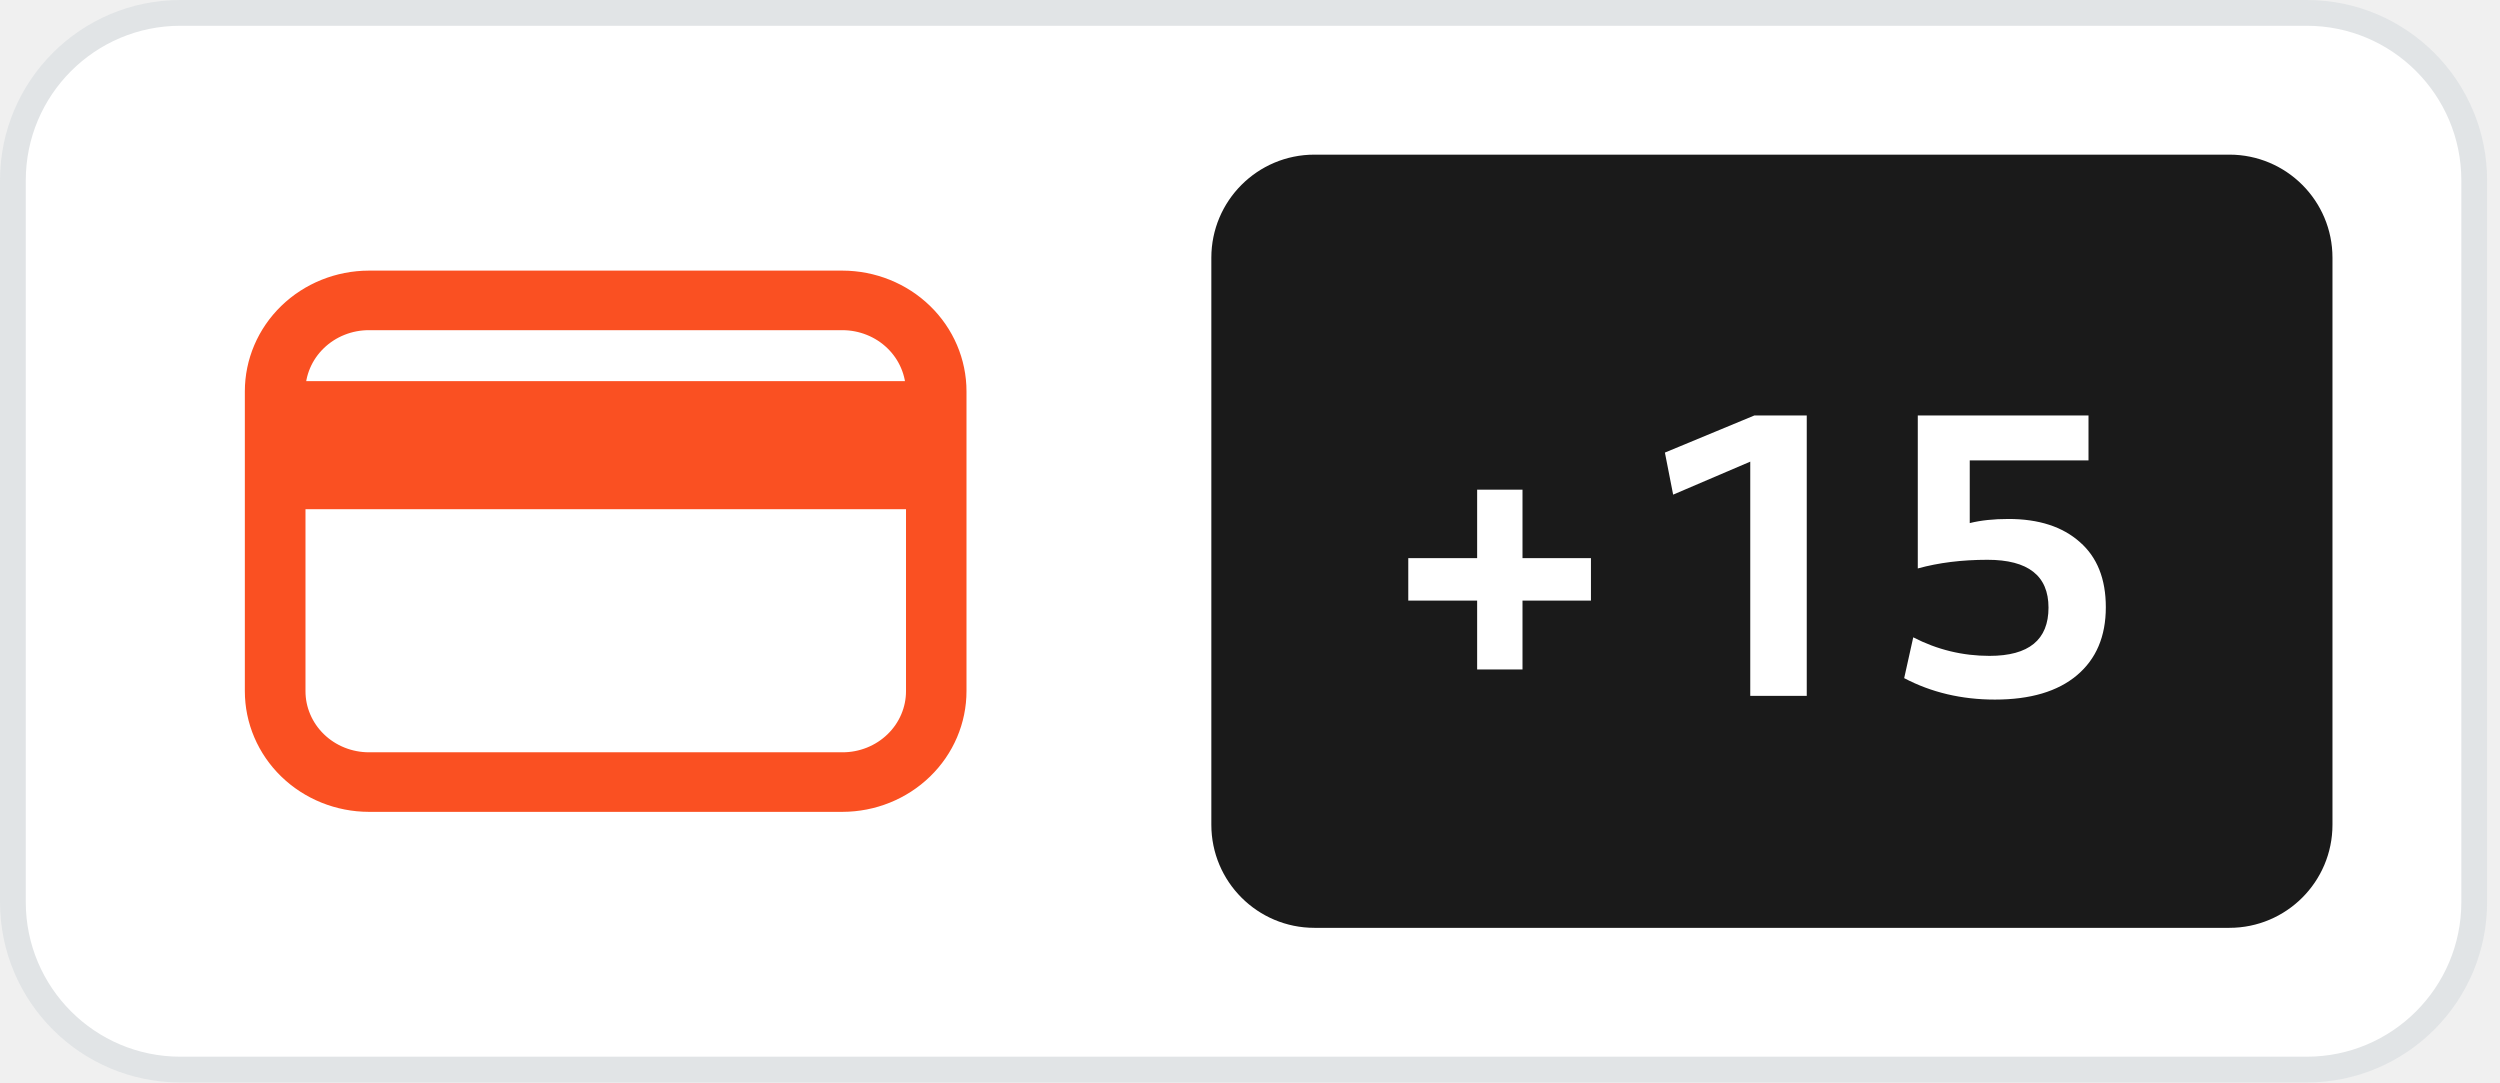
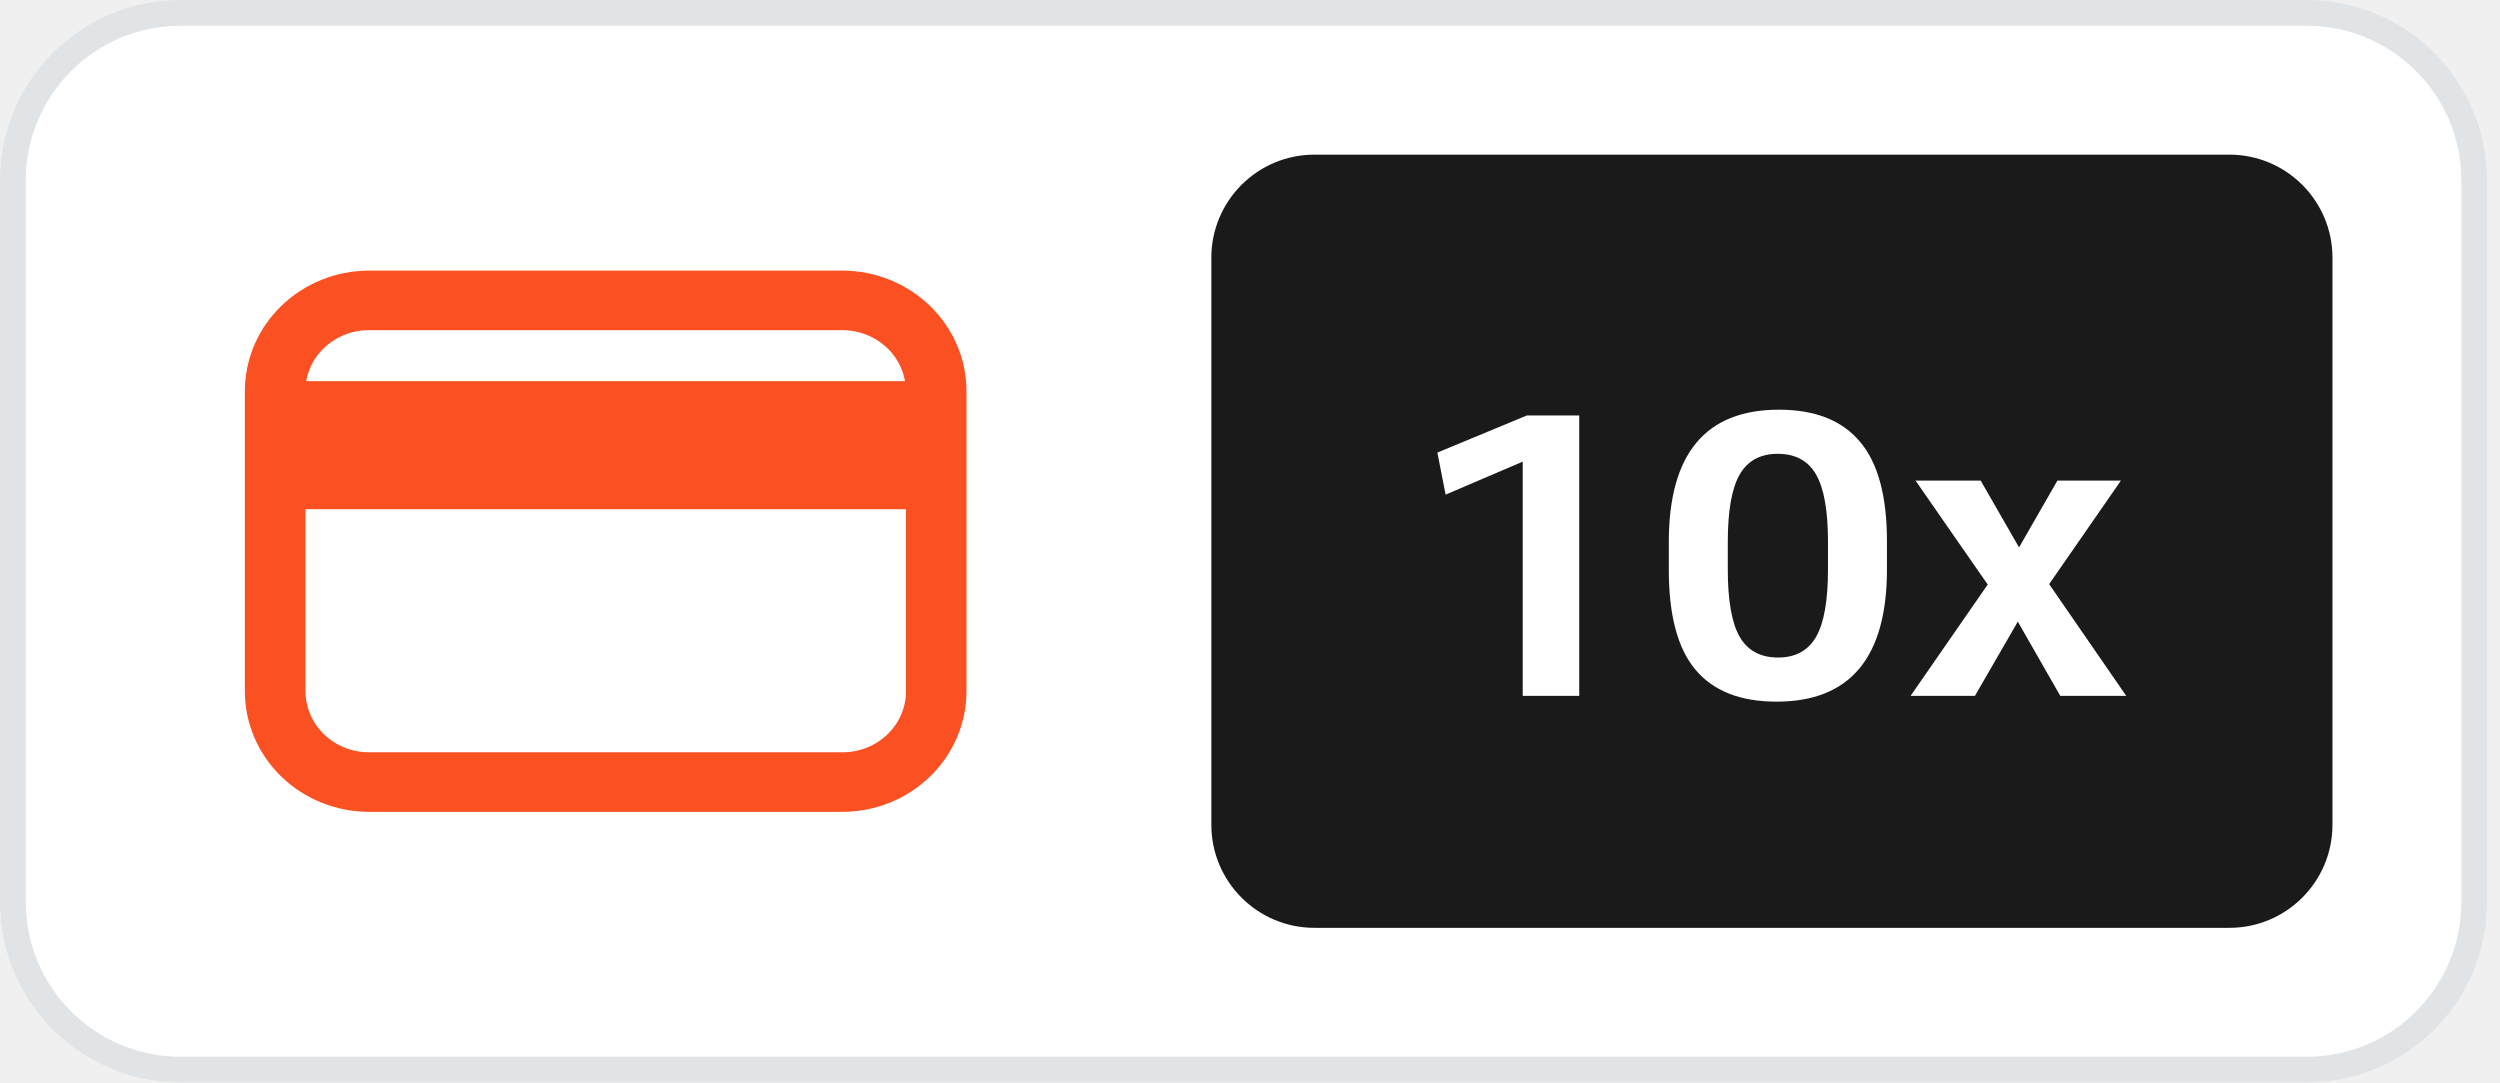
<svg xmlns="http://www.w3.org/2000/svg" width="97" height="42" viewBox="0 0 97 42" fill="none">
  <rect x="0.5" y="0.5" width="95.5" height="41" rx="6.5" fill="white" />
  <path d="M32.686 11H14.314C13.169 11.002 12.071 11.444 11.262 12.229C10.453 13.014 9.999 14.078 10 15.188V26.812C9.999 27.922 10.453 28.986 11.262 29.771C12.071 30.556 13.169 30.998 14.314 31H32.686C33.831 30.998 34.929 30.556 35.738 29.771C36.547 28.986 37.001 27.922 37 26.812V15.188C37.001 14.078 36.547 13.014 35.738 12.229C34.929 11.444 33.831 11.002 32.686 11ZM14.314 12.311H32.686C33.075 12.311 33.461 12.386 33.821 12.531C34.18 12.675 34.507 12.887 34.782 13.155C35.057 13.422 35.275 13.739 35.423 14.088C35.572 14.437 35.648 14.81 35.647 15.188V15.287H11.347V15.188C11.346 14.81 11.422 14.436 11.571 14.086C11.72 13.737 11.938 13.42 12.214 13.153C12.49 12.885 12.817 12.673 13.177 12.529C13.538 12.384 13.924 12.31 14.314 12.311ZM32.686 29.689H14.314C13.925 29.689 13.539 29.614 13.179 29.469C12.82 29.325 12.493 29.113 12.218 28.845C11.943 28.578 11.725 28.261 11.577 27.912C11.428 27.563 11.352 27.19 11.353 26.812V19.256H35.653V26.812C35.654 27.19 35.578 27.564 35.429 27.913C35.28 28.263 35.062 28.58 34.786 28.847C34.51 29.115 34.183 29.327 33.823 29.471C33.462 29.616 33.076 29.69 32.686 29.689Z" fill="#FA5022" stroke="#FA5022" />
  <rect x="47" y="6" width="43.5" height="30" rx="4" fill="#1A1A1A" />
-   <path d="M57.313 23.304H54.641V21.656H57.313V19H59.073V21.656H61.729V23.304H59.073V25.976H57.313V23.304ZM64.918 19.192L64.598 17.56L68.07 16.12H70.102V27H67.91V17.912L64.918 19.192ZM77.194 25.448C78.72 25.448 79.482 24.824 79.482 23.576C79.482 22.339 78.693 21.72 77.114 21.72C76.122 21.72 75.221 21.832 74.41 22.056V16.12H81.034V17.864H76.426V20.296C76.853 20.189 77.354 20.136 77.93 20.136C79.104 20.136 80.026 20.435 80.698 21.032C81.37 21.619 81.706 22.461 81.706 23.56C81.706 24.691 81.333 25.571 80.586 26.2C79.84 26.829 78.778 27.144 77.402 27.144C76.112 27.144 74.938 26.867 73.882 26.312L74.234 24.728C75.162 25.208 76.149 25.448 77.194 25.448Z" fill="white" />
+   <path d="M56.09 19.192L55.77 17.56L59.242 16.12H61.274V27H59.082V17.912L56.09 19.192ZM68.926 27.224C67.529 27.224 66.484 26.813 65.79 25.992C65.097 25.171 64.75 23.88 64.75 22.12V21.032C64.75 17.608 66.174 15.896 69.022 15.896C70.419 15.896 71.465 16.307 72.158 17.128C72.862 17.949 73.214 19.24 73.214 21V22.088C73.214 25.512 71.785 27.224 68.926 27.224ZM68.99 25.512C69.662 25.512 70.153 25.245 70.462 24.712C70.772 24.179 70.926 23.304 70.926 22.088V21.032C70.926 19.816 70.772 18.941 70.462 18.408C70.153 17.875 69.657 17.608 68.974 17.608C68.302 17.608 67.811 17.875 67.502 18.408C67.193 18.941 67.038 19.816 67.038 21.032V22.088C67.038 23.304 67.193 24.179 67.502 24.712C67.811 25.245 68.308 25.512 68.99 25.512ZM76.627 27H74.131L77.123 22.68L74.323 18.648H76.851L78.339 21.24L79.827 18.648H82.291L79.507 22.664L82.499 27H79.939L78.291 24.12L76.627 27Z" fill="white" />
  <rect x="0.5" y="0.5" width="95.5" height="41" rx="6.5" stroke="#E1E4E6" />
</svg>
